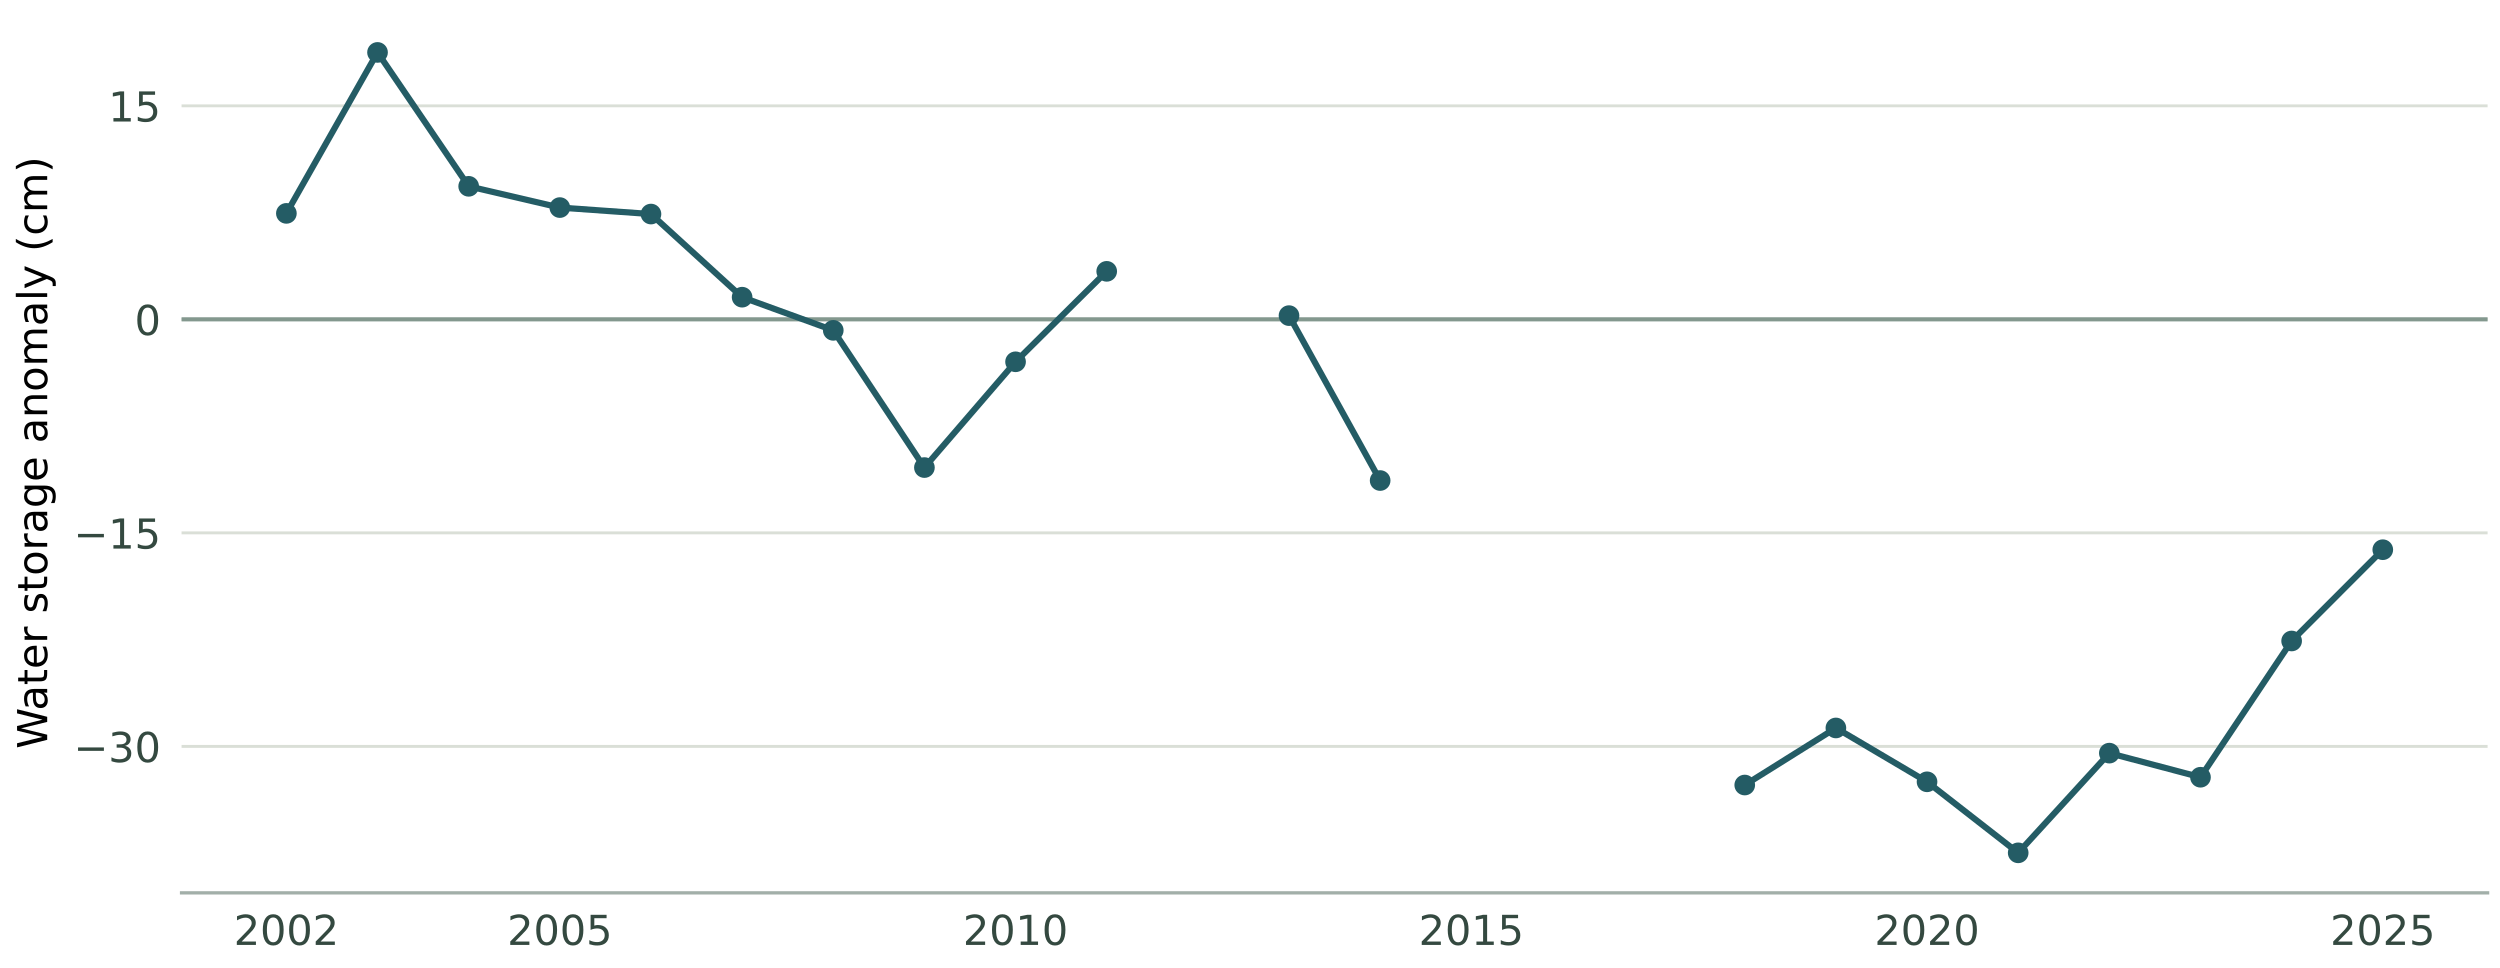
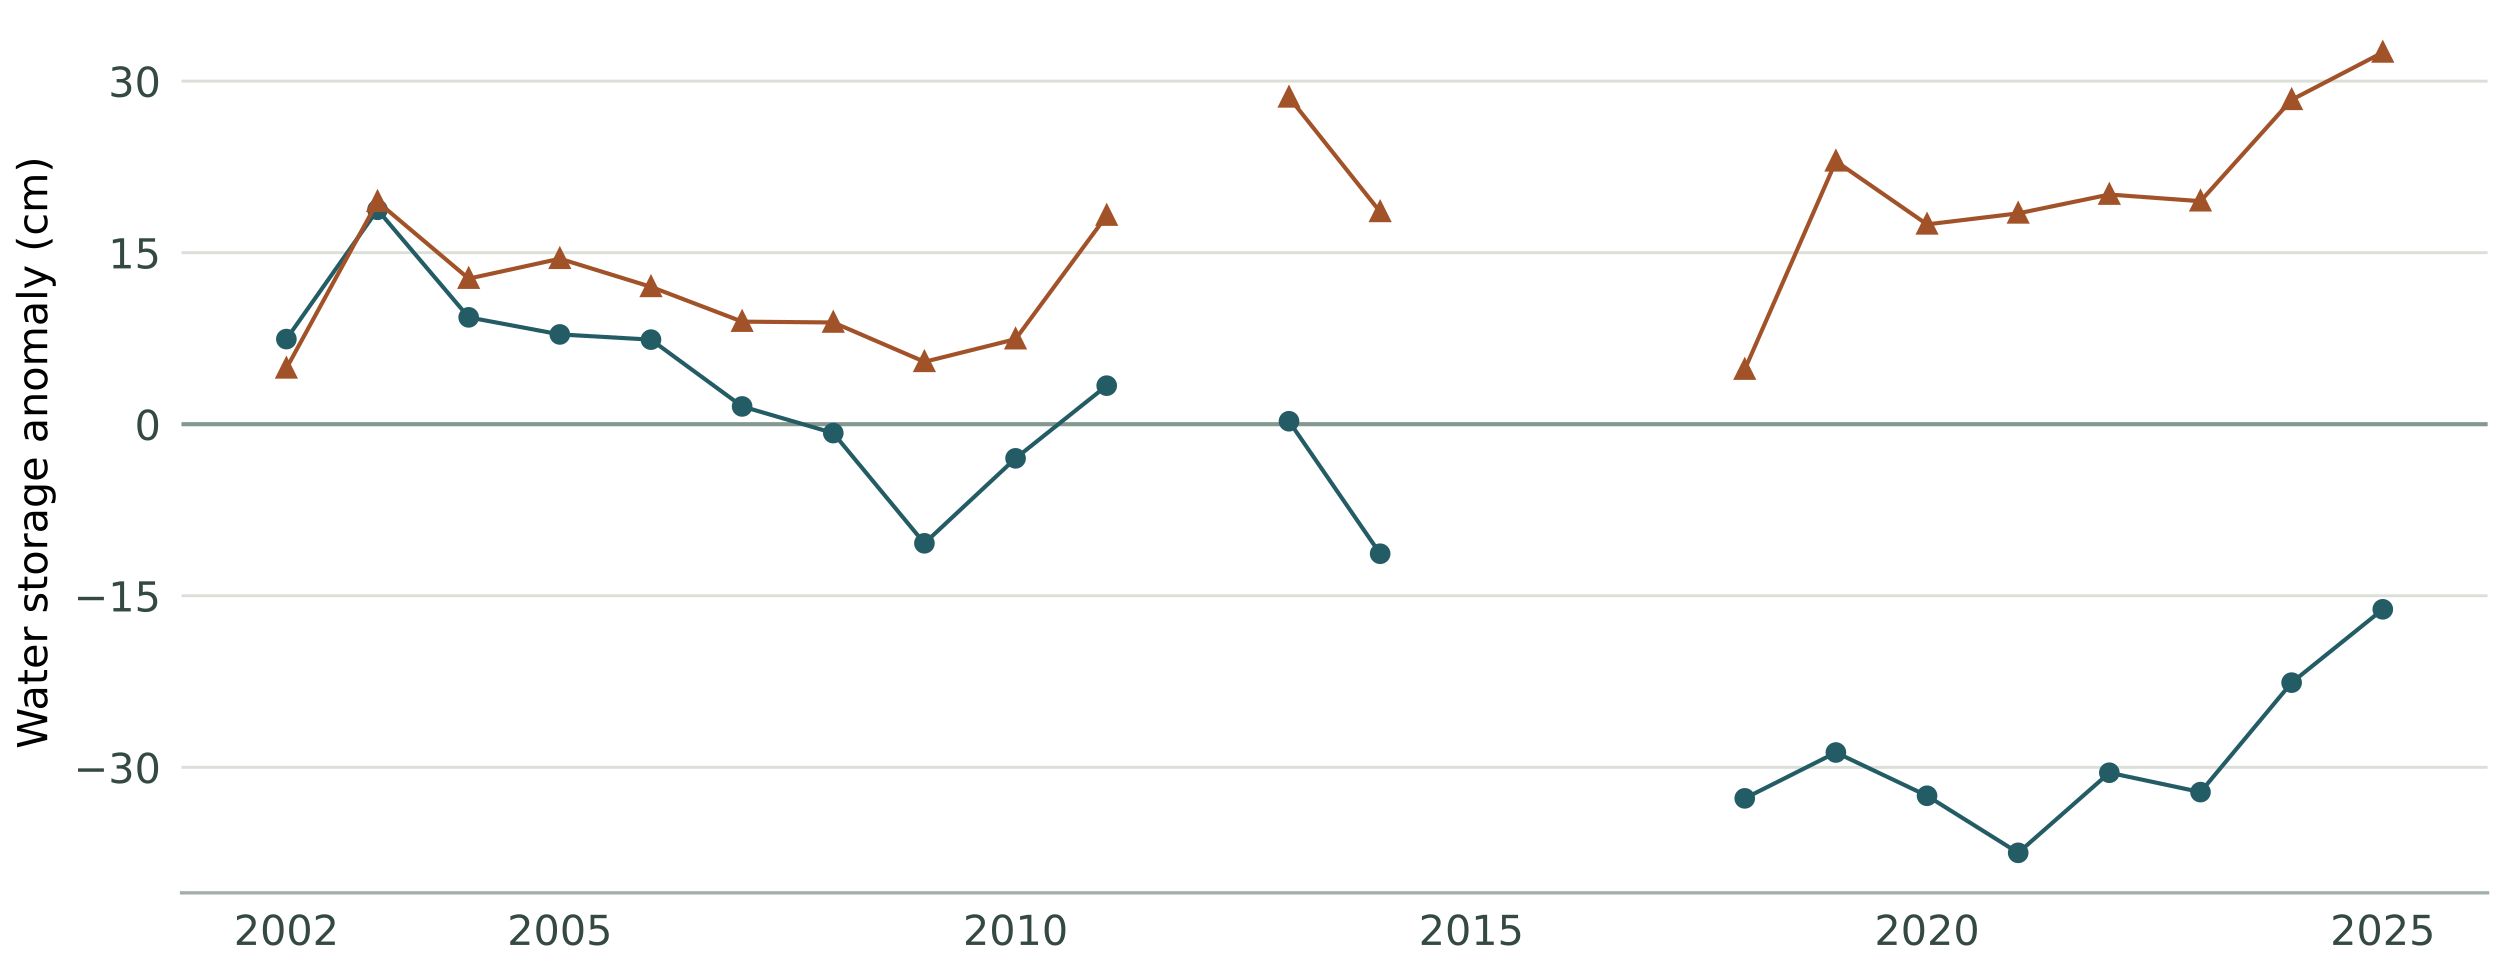
<svg xmlns="http://www.w3.org/2000/svg" xmlns:xlink="http://www.w3.org/1999/xlink" width="604.8pt" height="234pt" viewBox="0 0 604.8 234" version="1.1">
  <defs>
    <style type="text/css">*{stroke-linejoin: round; stroke-linecap: butt}</style>
  </defs>
  <g id="figure_1">
    <g id="patch_1">
      <path d="M 0 234 L 604.8 234 L 604.8 0 L 0 0 L 0 234 z " style="fill: none; opacity: 0" />
    </g>
    <g id="axes_1">
      <g id="patch_2">
        <path d="M 43.923 216 L 601.8 216 L 601.8 3 L 43.923 3 L 43.923 216 z " style="fill: none" />
      </g>
      <g id="matplotlib.axis_1">
        <g id="xtick_1">
          <g id="line2d_1" />
          <g id="text_1">
            <g style="fill: #344940" transform="translate(56.55564 228.5974) scale(0.1 -0.1)">
              <defs>
                <path id="DejaVuSans-15" d="M 1228 531 L 3431 531 L 3431 0 L 469 0 L 469 531 Q 828 903 1448 1529 Q 2069 2156 2228 2338 Q 2531 2678 2651 2914 Q 2772 3150 2772 3378 Q 2772 3750 2511 3984 Q 2250 4219 1831 4219 Q 1534 4219 1204 4116 Q 875 4013 500 3803 L 500 4441 Q 881 4594 1212 4672 Q 1544 4750 1819 4750 Q 2544 4750 2975 4387 Q 3406 4025 3406 3419 Q 3406 3131 3298 2873 Q 3191 2616 2906 2266 Q 2828 2175 2409 1742 Q 1991 1309 1228 531 z " transform="scale(0.015625)" />
                <path id="DejaVuSans-13" d="M 2034 4250 Q 1547 4250 1301 3770 Q 1056 3291 1056 2328 Q 1056 1369 1301 889 Q 1547 409 2034 409 Q 2525 409 2770 889 Q 3016 1369 3016 2328 Q 3016 3291 2770 3770 Q 2525 4250 2034 4250 z M 2034 4750 Q 2819 4750 3233 4129 Q 3647 3509 3647 2328 Q 3647 1150 3233 529 Q 2819 -91 2034 -91 Q 1250 -91 836 529 Q 422 1150 422 2328 Q 422 3509 836 4129 Q 1250 4750 2034 4750 z " transform="scale(0.015625)" />
              </defs>
              <use xlink:href="#DejaVuSans-15" />
              <use xlink:href="#DejaVuSans-13" transform="translate(63.625 0)" />
              <use xlink:href="#DejaVuSans-13" transform="translate(127.25 0)" />
              <use xlink:href="#DejaVuSans-15" transform="translate(190.875 0)" />
            </g>
          </g>
        </g>
        <g id="xtick_2">
          <g id="line2d_2" />
          <g id="text_2">
            <g style="fill: #344940" transform="translate(122.7071 228.5974) scale(0.1 -0.1)">
              <defs>
                <path id="DejaVuSans-18" d="M 691 4666 L 3169 4666 L 3169 4134 L 1269 4134 L 1269 2991 Q 1406 3038 1543 3061 Q 1681 3084 1819 3084 Q 2600 3084 3056 2656 Q 3513 2228 3513 1497 Q 3513 744 3044 326 Q 2575 -91 1722 -91 Q 1428 -91 1123 -41 Q 819 9 494 109 L 494 744 Q 775 591 1075 516 Q 1375 441 1709 441 Q 2250 441 2565 725 Q 2881 1009 2881 1497 Q 2881 1984 2565 2268 Q 2250 2553 1709 2553 Q 1456 2553 1204 2497 Q 953 2441 691 2322 L 691 4666 z " transform="scale(0.015625)" />
              </defs>
              <use xlink:href="#DejaVuSans-15" />
              <use xlink:href="#DejaVuSans-13" transform="translate(63.625 0)" />
              <use xlink:href="#DejaVuSans-13" transform="translate(127.25 0)" />
              <use xlink:href="#DejaVuSans-18" transform="translate(190.875 0)" />
            </g>
          </g>
        </g>
        <g id="xtick_3">
          <g id="line2d_3" />
          <g id="text_3">
            <g style="fill: #344940" transform="translate(232.9595 228.5974) scale(0.1 -0.1)">
              <defs>
                <path id="DejaVuSans-14" d="M 794 531 L 1825 531 L 1825 4091 L 703 3866 L 703 4441 L 1819 4666 L 2450 4666 L 2450 531 L 3481 531 L 3481 0 L 794 0 L 794 531 z " transform="scale(0.015625)" />
              </defs>
              <use xlink:href="#DejaVuSans-15" />
              <use xlink:href="#DejaVuSans-13" transform="translate(63.625 0)" />
              <use xlink:href="#DejaVuSans-14" transform="translate(127.25 0)" />
              <use xlink:href="#DejaVuSans-13" transform="translate(190.875 0)" />
            </g>
          </g>
        </g>
        <g id="xtick_4">
          <g id="line2d_4" />
          <g id="text_4">
            <g style="fill: #344940" transform="translate(343.2119 228.5974) scale(0.1 -0.1)">
              <use xlink:href="#DejaVuSans-15" />
              <use xlink:href="#DejaVuSans-13" transform="translate(63.625 0)" />
              <use xlink:href="#DejaVuSans-14" transform="translate(127.25 0)" />
              <use xlink:href="#DejaVuSans-18" transform="translate(190.875 0)" />
            </g>
          </g>
        </g>
        <g id="xtick_5">
          <g id="line2d_5" />
          <g id="text_5">
            <g style="fill: #344940" transform="translate(453.4643 228.5974) scale(0.1 -0.1)">
              <use xlink:href="#DejaVuSans-15" />
              <use xlink:href="#DejaVuSans-13" transform="translate(63.625 0)" />
              <use xlink:href="#DejaVuSans-15" transform="translate(127.25 0)" />
              <use xlink:href="#DejaVuSans-13" transform="translate(190.875 0)" />
            </g>
          </g>
        </g>
        <g id="xtick_6">
          <g id="line2d_6" />
          <g id="text_6">
            <g style="fill: #344940" transform="translate(563.7167 228.5974) scale(0.1 -0.1)">
              <use xlink:href="#DejaVuSans-15" />
              <use xlink:href="#DejaVuSans-13" transform="translate(63.625 0)" />
              <use xlink:href="#DejaVuSans-15" transform="translate(127.25 0)" />
              <use xlink:href="#DejaVuSans-18" transform="translate(190.875 0)" />
            </g>
          </g>
        </g>
      </g>
      <g id="matplotlib.axis_2">
        <g id="ytick_1">
          <g id="line2d_7">
-             <path d="M 43.923 180.569 L 601.8 180.569 " clip-path="url(#pbf83a141c8)" style="fill: none; stroke: #dadfd7; stroke-width: 0.7; stroke-linecap: square" />
+             <path d="M 43.923 185.631 L 601.8 185.631 " clip-path="url(#pbf83a141c8)" style="fill: none; stroke: #dadfd7; stroke-width: 0.7; stroke-linecap: square" />
          </g>
          <g id="line2d_8" />
          <g id="text_7">
-             <g style="fill: #344940" transform="translate(17.8179 184.3678) scale(0.1 -0.1)">
+             <g style="fill: #344940" transform="translate(17.8179 189.4302) scale(0.1 -0.1)">
              <defs>
                <path id="DejaVuSans-c9c" d="M 678 2272 L 4684 2272 L 4684 1741 L 678 1741 L 678 2272 z " transform="scale(0.015625)" />
                <path id="DejaVuSans-16" d="M 2597 2516 Q 3050 2419 3304 2112 Q 3559 1806 3559 1356 Q 3559 666 3084 287 Q 2609 -91 1734 -91 Q 1441 -91 1130 -33 Q 819 25 488 141 L 488 750 Q 750 597 1062 519 Q 1375 441 1716 441 Q 2309 441 2620 675 Q 2931 909 2931 1356 Q 2931 1769 2642 2001 Q 2353 2234 1838 2234 L 1294 2234 L 1294 2753 L 1863 2753 Q 2328 2753 2575 2939 Q 2822 3125 2822 3475 Q 2822 3834 2567 4026 Q 2313 4219 1838 4219 Q 1578 4219 1281 4162 Q 984 4106 628 3988 L 628 4550 Q 988 4650 1302 4700 Q 1616 4750 1894 4750 Q 2613 4750 3031 4423 Q 3450 4097 3450 3541 Q 3450 3153 3228 2886 Q 3006 2619 2597 2516 z " transform="scale(0.015625)" />
              </defs>
              <use xlink:href="#DejaVuSans-c9c" />
              <use xlink:href="#DejaVuSans-16" transform="translate(83.79688 0)" />
              <use xlink:href="#DejaVuSans-13" transform="translate(147.4219 0)" />
            </g>
          </g>
        </g>
        <g id="ytick_2">
          <g id="line2d_9">
-             <path d="M 43.923 128.912 L 601.8 128.912 " clip-path="url(#pbf83a141c8)" style="fill: none; stroke: #dadfd7; stroke-width: 0.7; stroke-linecap: square" />
+             <path d="M 43.923 144.131 L 601.8 144.131 " clip-path="url(#pbf83a141c8)" style="fill: none; stroke: #dadfd7; stroke-width: 0.7; stroke-linecap: square" />
          </g>
          <g id="line2d_10" />
          <g id="text_8">
-             <g style="fill: #344940" transform="translate(17.8179 132.7113) scale(0.1 -0.1)">
+             <g style="fill: #344940" transform="translate(17.8179 147.9295) scale(0.1 -0.1)">
              <use xlink:href="#DejaVuSans-c9c" />
              <use xlink:href="#DejaVuSans-14" transform="translate(83.79688 0)" />
              <use xlink:href="#DejaVuSans-18" transform="translate(147.4219 0)" />
            </g>
          </g>
        </g>
        <g id="ytick_3">
          <g id="line2d_11">
-             <path d="M 43.923 77.256 L 601.8 77.256 " clip-path="url(#pbf83a141c8)" style="fill: none; stroke: #dadfd7; stroke-width: 0.7; stroke-linecap: square" />
+             <path d="M 43.923 102.63 L 601.8 102.63 " clip-path="url(#pbf83a141c8)" style="fill: none; stroke: #dadfd7; stroke-width: 0.7; stroke-linecap: square" />
          </g>
          <g id="line2d_12" />
          <g id="text_9">
-             <g style="fill: #344940" transform="translate(32.56008 81.05471) scale(0.1 -0.1)">
+             <g style="fill: #344940" transform="translate(32.56008 106.4288) scale(0.1 -0.1)">
              <use xlink:href="#DejaVuSans-13" />
            </g>
          </g>
        </g>
        <g id="ytick_4">
          <g id="line2d_13">
-             <path d="M 43.923 25.599 L 601.8 25.599 " clip-path="url(#pbf83a141c8)" style="fill: none; stroke: #dadfd7; stroke-width: 0.7; stroke-linecap: square" />
+             <path d="M 43.923 61.129 L 601.8 61.129 " clip-path="url(#pbf83a141c8)" style="fill: none; stroke: #dadfd7; stroke-width: 0.7; stroke-linecap: square" />
          </g>
          <g id="line2d_14" />
          <g id="text_10">
-             <g style="fill: #344940" transform="translate(26.19758 29.39817) scale(0.1 -0.1)">
+             <g style="fill: #344940" transform="translate(26.19758 64.92816) scale(0.1 -0.1)">
              <use xlink:href="#DejaVuSans-14" />
              <use xlink:href="#DejaVuSans-18" transform="translate(63.625 0)" />
            </g>
          </g>
        </g>
-         <g id="text_11">
+         <g id="ytick_5">
+           <g id="line2d_15">
+             <path d="M 43.923 19.629 L 601.8 19.629 " clip-path="url(#pbf83a141c8)" style="fill: none; stroke: #dadfd7; stroke-width: 0.7; stroke-linecap: square" />
+           </g>
+           <g id="line2d_16" />
+           <g id="text_11">
+             <g style="fill: #344940" transform="translate(26.19758 23.4275) scale(0.1 -0.1)">
+               <use xlink:href="#DejaVuSans-16" />
+               <use xlink:href="#DejaVuSans-13" transform="translate(63.625 0)" />
+             </g>
+           </g>
+         </g>
+         <g id="text_12">
          <g transform="translate(11.41555 181.1383) rotate(-90) scale(0.1 -0.1)">
            <defs>
              <path id="DejaVuSans-3a" d="M 213 4666 L 850 4666 L 1831 722 L 2809 4666 L 3519 4666 L 4500 722 L 5478 4666 L 6119 4666 L 4947 0 L 4153 0 L 3169 4050 L 2175 0 L 1381 0 L 213 4666 z " transform="scale(0.015625)" />
              <path id="DejaVuSans-44" d="M 2194 1759 Q 1497 1759 1228 1600 Q 959 1441 959 1056 Q 959 750 1161 570 Q 1363 391 1709 391 Q 2188 391 2477 730 Q 2766 1069 2766 1631 L 2766 1759 L 2194 1759 z M 3341 1997 L 3341 0 L 2766 0 L 2766 531 Q 2569 213 2275 61 Q 1981 -91 1556 -91 Q 1019 -91 701 211 Q 384 513 384 1019 Q 384 1609 779 1909 Q 1175 2209 1959 2209 L 2766 2209 L 2766 2266 Q 2766 2663 2505 2880 Q 2244 3097 1772 3097 Q 1472 3097 1187 3025 Q 903 2953 641 2809 L 641 3341 Q 956 3463 1253 3523 Q 1550 3584 1831 3584 Q 2591 3584 2966 3190 Q 3341 2797 3341 1997 z " transform="scale(0.015625)" />
              <path id="DejaVuSans-57" d="M 1172 4494 L 1172 3500 L 2356 3500 L 2356 3053 L 1172 3053 L 1172 1153 Q 1172 725 1289 603 Q 1406 481 1766 481 L 2356 481 L 2356 0 L 1766 0 Q 1100 0 847 248 Q 594 497 594 1153 L 594 3053 L 172 3053 L 172 3500 L 594 3500 L 594 4494 L 1172 4494 z " transform="scale(0.015625)" />
              <path id="DejaVuSans-48" d="M 3597 1894 L 3597 1613 L 953 1613 Q 991 1019 1311 708 Q 1631 397 2203 397 Q 2534 397 2845 478 Q 3156 559 3463 722 L 3463 178 Q 3153 47 2828 -22 Q 2503 -91 2169 -91 Q 1331 -91 842 396 Q 353 884 353 1716 Q 353 2575 817 3079 Q 1281 3584 2069 3584 Q 2775 3584 3186 3129 Q 3597 2675 3597 1894 z M 3022 2063 Q 3016 2534 2758 2815 Q 2500 3097 2075 3097 Q 1594 3097 1305 2825 Q 1016 2553 972 2059 L 3022 2063 z " transform="scale(0.015625)" />
              <path id="DejaVuSans-55" d="M 2631 2963 Q 2534 3019 2420 3045 Q 2306 3072 2169 3072 Q 1681 3072 1420 2755 Q 1159 2438 1159 1844 L 1159 0 L 581 0 L 581 3500 L 1159 3500 L 1159 2956 Q 1341 3275 1631 3429 Q 1922 3584 2338 3584 Q 2397 3584 2469 3576 Q 2541 3569 2628 3553 L 2631 2963 z " transform="scale(0.015625)" />
              <path id="DejaVuSans-3" transform="scale(0.015625)" />
              <path id="DejaVuSans-56" d="M 2834 3397 L 2834 2853 Q 2591 2978 2328 3040 Q 2066 3103 1784 3103 Q 1356 3103 1142 2972 Q 928 2841 928 2578 Q 928 2378 1081 2264 Q 1234 2150 1697 2047 L 1894 2003 Q 2506 1872 2764 1633 Q 3022 1394 3022 966 Q 3022 478 2636 193 Q 2250 -91 1575 -91 Q 1294 -91 989 -36 Q 684 19 347 128 L 347 722 Q 666 556 975 473 Q 1284 391 1588 391 Q 1994 391 2212 530 Q 2431 669 2431 922 Q 2431 1156 2273 1281 Q 2116 1406 1581 1522 L 1381 1569 Q 847 1681 609 1914 Q 372 2147 372 2553 Q 372 3047 722 3315 Q 1072 3584 1716 3584 Q 2034 3584 2315 3537 Q 2597 3491 2834 3397 z " transform="scale(0.015625)" />
              <path id="DejaVuSans-52" d="M 1959 3097 Q 1497 3097 1228 2736 Q 959 2375 959 1747 Q 959 1119 1226 758 Q 1494 397 1959 397 Q 2419 397 2687 759 Q 2956 1122 2956 1747 Q 2956 2369 2687 2733 Q 2419 3097 1959 3097 z M 1959 3584 Q 2709 3584 3137 3096 Q 3566 2609 3566 1747 Q 3566 888 3137 398 Q 2709 -91 1959 -91 Q 1206 -91 779 398 Q 353 888 353 1747 Q 353 2609 779 3096 Q 1206 3584 1959 3584 z " transform="scale(0.015625)" />
              <path id="DejaVuSans-4a" d="M 2906 1791 Q 2906 2416 2648 2759 Q 2391 3103 1925 3103 Q 1463 3103 1205 2759 Q 947 2416 947 1791 Q 947 1169 1205 825 Q 1463 481 1925 481 Q 2391 481 2648 825 Q 2906 1169 2906 1791 z M 3481 434 Q 3481 -459 3084 -895 Q 2688 -1331 1869 -1331 Q 1566 -1331 1297 -1286 Q 1028 -1241 775 -1147 L 775 -588 Q 1028 -725 1275 -790 Q 1522 -856 1778 -856 Q 2344 -856 2625 -561 Q 2906 -266 2906 331 L 2906 616 Q 2728 306 2450 153 Q 2172 0 1784 0 Q 1141 0 747 490 Q 353 981 353 1791 Q 353 2603 747 3093 Q 1141 3584 1784 3584 Q 2172 3584 2450 3431 Q 2728 3278 2906 2969 L 2906 3500 L 3481 3500 L 3481 434 z " transform="scale(0.015625)" />
              <path id="DejaVuSans-51" d="M 3513 2113 L 3513 0 L 2938 0 L 2938 2094 Q 2938 2591 2744 2837 Q 2550 3084 2163 3084 Q 1697 3084 1428 2787 Q 1159 2491 1159 1978 L 1159 0 L 581 0 L 581 3500 L 1159 3500 L 1159 2956 Q 1366 3272 1645 3428 Q 1925 3584 2291 3584 Q 2894 3584 3203 3211 Q 3513 2838 3513 2113 z " transform="scale(0.015625)" />
              <path id="DejaVuSans-50" d="M 3328 2828 Q 3544 3216 3844 3400 Q 4144 3584 4550 3584 Q 5097 3584 5394 3201 Q 5691 2819 5691 2113 L 5691 0 L 5113 0 L 5113 2094 Q 5113 2597 4934 2840 Q 4756 3084 4391 3084 Q 3944 3084 3684 2787 Q 3425 2491 3425 1978 L 3425 0 L 2847 0 L 2847 2094 Q 2847 2600 2669 2842 Q 2491 3084 2119 3084 Q 1678 3084 1418 2786 Q 1159 2488 1159 1978 L 1159 0 L 581 0 L 581 3500 L 1159 3500 L 1159 2956 Q 1356 3278 1631 3431 Q 1906 3584 2284 3584 Q 2666 3584 2933 3390 Q 3200 3197 3328 2828 z " transform="scale(0.015625)" />
              <path id="DejaVuSans-4f" d="M 603 4863 L 1178 4863 L 1178 0 L 603 0 L 603 4863 z " transform="scale(0.015625)" />
              <path id="DejaVuSans-5c" d="M 2059 -325 Q 1816 -950 1584 -1140 Q 1353 -1331 966 -1331 L 506 -1331 L 506 -850 L 844 -850 Q 1081 -850 1212 -737 Q 1344 -625 1503 -206 L 1606 56 L 191 3500 L 800 3500 L 1894 763 L 2988 3500 L 3597 3500 L 2059 -325 z " transform="scale(0.015625)" />
              <path id="DejaVuSans-b" d="M 1984 4856 Q 1566 4138 1362 3434 Q 1159 2731 1159 2009 Q 1159 1288 1364 580 Q 1569 -128 1984 -844 L 1484 -844 Q 1016 -109 783 600 Q 550 1309 550 2009 Q 550 2706 781 3412 Q 1013 4119 1484 4856 L 1984 4856 z " transform="scale(0.015625)" />
              <path id="DejaVuSans-46" d="M 3122 3366 L 3122 2828 Q 2878 2963 2633 3030 Q 2388 3097 2138 3097 Q 1578 3097 1268 2742 Q 959 2388 959 1747 Q 959 1106 1268 751 Q 1578 397 2138 397 Q 2388 397 2633 464 Q 2878 531 3122 666 L 3122 134 Q 2881 22 2623 -34 Q 2366 -91 2075 -91 Q 1284 -91 818 406 Q 353 903 353 1747 Q 353 2603 823 3093 Q 1294 3584 2113 3584 Q 2378 3584 2631 3529 Q 2884 3475 3122 3366 z " transform="scale(0.015625)" />
              <path id="DejaVuSans-c" d="M 513 4856 L 1013 4856 Q 1481 4119 1714 3412 Q 1947 2706 1947 2009 Q 1947 1309 1714 600 Q 1481 -109 1013 -844 L 513 -844 Q 928 -128 1133 580 Q 1338 1288 1338 2009 Q 1338 2731 1133 3434 Q 928 4138 513 4856 z " transform="scale(0.015625)" />
            </defs>
            <use xlink:href="#DejaVuSans-3a" />
            <use xlink:href="#DejaVuSans-44" transform="translate(92.48438 0)" />
            <use xlink:href="#DejaVuSans-57" transform="translate(153.7656 0)" />
            <use xlink:href="#DejaVuSans-48" transform="translate(192.9688 0)" />
            <use xlink:href="#DejaVuSans-55" transform="translate(254.5 0)" />
            <use xlink:href="#DejaVuSans-3" transform="translate(295.6094 0)" />
            <use xlink:href="#DejaVuSans-56" transform="translate(327.3906 0)" />
            <use xlink:href="#DejaVuSans-57" transform="translate(379.4844 0)" />
            <use xlink:href="#DejaVuSans-52" transform="translate(418.6875 0)" />
            <use xlink:href="#DejaVuSans-55" transform="translate(479.875 0)" />
            <use xlink:href="#DejaVuSans-44" transform="translate(520.9844 0)" />
            <use xlink:href="#DejaVuSans-4a" transform="translate(582.2656 0)" />
            <use xlink:href="#DejaVuSans-48" transform="translate(645.75 0)" />
            <use xlink:href="#DejaVuSans-3" transform="translate(707.2812 0)" />
            <use xlink:href="#DejaVuSans-44" transform="translate(739.0625 0)" />
            <use xlink:href="#DejaVuSans-51" transform="translate(800.3438 0)" />
            <use xlink:href="#DejaVuSans-52" transform="translate(863.7188 0)" />
            <use xlink:href="#DejaVuSans-50" transform="translate(924.9062 0)" />
            <use xlink:href="#DejaVuSans-44" transform="translate(1022.312 0)" />
            <use xlink:href="#DejaVuSans-4f" transform="translate(1083.594 0)" />
            <use xlink:href="#DejaVuSans-5c" transform="translate(1111.375 0)" />
            <use xlink:href="#DejaVuSans-3" transform="translate(1170.562 0)" />
            <use xlink:href="#DejaVuSans-b" transform="translate(1202.344 0)" />
            <use xlink:href="#DejaVuSans-46" transform="translate(1241.359 0)" />
            <use xlink:href="#DejaVuSans-50" transform="translate(1296.344 0)" />
            <use xlink:href="#DejaVuSans-c" transform="translate(1393.75 0)" />
          </g>
        </g>
      </g>
-       <g id="line2d_15">
-         <path d="M 43.923 77.256 L 601.8 77.256 " clip-path="url(#pbf83a141c8)" style="fill: none; stroke: #83988e; stroke-linecap: square" />
-       </g>
-       <g id="line2d_16">
-         <path d="M 69.281 51.62 L 91.331 12.682 L 113.382 45.072 L 135.432 50.217 L 157.483 51.783 L 179.533 71.896 L 201.584 79.917 L 223.634 113.112 L 245.684 87.525 L 267.735 65.642 M 311.836 76.356 L 333.886 116.25 M 422.088 189.914 L 444.139 176.109 L 466.189 189.135 L 488.24 206.318 L 510.29 182.198 L 532.341 188.03 L 554.391 155.066 L 576.442 132.986 " clip-path="url(#pbf83a141c8)" style="fill: none; stroke: #245c65; stroke-width: 1.5; stroke-linecap: square" />
+       <g id="line2d_17">
+         <path d="M 43.923 102.63 L 601.8 102.63 " clip-path="url(#pbf83a141c8)" style="fill: none; stroke: #83988e; stroke-linecap: square" />
+       </g>
+       <g id="line2d_18">
+         <path d="M 69.281 82.034 L 91.331 50.752 L 113.382 76.774 L 135.432 80.907 L 157.483 82.165 L 179.533 98.324 L 201.584 104.768 L 223.634 131.437 L 245.684 110.88 L 267.735 93.3 M 311.836 101.907 L 333.886 133.958 M 422.088 193.139 L 444.139 182.048 L 466.189 192.514 L 488.24 206.318 L 510.29 186.94 L 532.341 191.626 L 554.391 165.142 L 576.442 147.404 " clip-path="url(#pbf83a141c8)" style="fill: none; stroke: #245c65; stroke-linecap: square" />
        <defs>
          <path id="mcb658ec756" d="M 0 2 C 0.53 2 1.039 1.789 1.414 1.414 C 1.789 1.039 2 0.53 2 0 C 2 -0.53 1.789 -1.039 1.414 -1.414 C 1.039 -1.789 0.53 -2 0 -2 C -0.53 -2 -1.039 -1.789 -1.414 -1.414 C -1.789 -1.039 -2 -0.53 -2 0 C -2 0.53 -1.789 1.039 -1.414 1.414 C -1.039 1.789 -0.53 2 0 2 z " style="stroke: #245c65" />
        </defs>
        <g clip-path="url(#pbf83a141c8)">
-           <use xlink:href="#mcb658ec756" x="69.281" y="51.62" style="fill: #245c65; stroke: #245c65" />
-           <use xlink:href="#mcb658ec756" x="91.331" y="12.682" style="fill: #245c65; stroke: #245c65" />
-           <use xlink:href="#mcb658ec756" x="113.382" y="45.072" style="fill: #245c65; stroke: #245c65" />
-           <use xlink:href="#mcb658ec756" x="135.432" y="50.217" style="fill: #245c65; stroke: #245c65" />
-           <use xlink:href="#mcb658ec756" x="157.483" y="51.783" style="fill: #245c65; stroke: #245c65" />
-           <use xlink:href="#mcb658ec756" x="179.533" y="71.896" style="fill: #245c65; stroke: #245c65" />
-           <use xlink:href="#mcb658ec756" x="201.584" y="79.917" style="fill: #245c65; stroke: #245c65" />
-           <use xlink:href="#mcb658ec756" x="223.634" y="113.112" style="fill: #245c65; stroke: #245c65" />
-           <use xlink:href="#mcb658ec756" x="245.684" y="87.525" style="fill: #245c65; stroke: #245c65" />
-           <use xlink:href="#mcb658ec756" x="267.735" y="65.642" style="fill: #245c65; stroke: #245c65" />
-           <use xlink:href="#mcb658ec756" x="311.836" y="76.356" style="fill: #245c65; stroke: #245c65" />
-           <use xlink:href="#mcb658ec756" x="333.886" y="116.25" style="fill: #245c65; stroke: #245c65" />
-           <use xlink:href="#mcb658ec756" x="422.088" y="189.914" style="fill: #245c65; stroke: #245c65" />
-           <use xlink:href="#mcb658ec756" x="444.139" y="176.109" style="fill: #245c65; stroke: #245c65" />
-           <use xlink:href="#mcb658ec756" x="466.189" y="189.135" style="fill: #245c65; stroke: #245c65" />
+           <use xlink:href="#mcb658ec756" x="69.281" y="82.034" style="fill: #245c65; stroke: #245c65" />
+           <use xlink:href="#mcb658ec756" x="91.331" y="50.752" style="fill: #245c65; stroke: #245c65" />
+           <use xlink:href="#mcb658ec756" x="113.382" y="76.774" style="fill: #245c65; stroke: #245c65" />
+           <use xlink:href="#mcb658ec756" x="135.432" y="80.907" style="fill: #245c65; stroke: #245c65" />
+           <use xlink:href="#mcb658ec756" x="157.483" y="82.165" style="fill: #245c65; stroke: #245c65" />
+           <use xlink:href="#mcb658ec756" x="179.533" y="98.324" style="fill: #245c65; stroke: #245c65" />
+           <use xlink:href="#mcb658ec756" x="201.584" y="104.768" style="fill: #245c65; stroke: #245c65" />
+           <use xlink:href="#mcb658ec756" x="223.634" y="131.437" style="fill: #245c65; stroke: #245c65" />
+           <use xlink:href="#mcb658ec756" x="245.684" y="110.88" style="fill: #245c65; stroke: #245c65" />
+           <use xlink:href="#mcb658ec756" x="267.735" y="93.3" style="fill: #245c65; stroke: #245c65" />
+           <use xlink:href="#mcb658ec756" x="311.836" y="101.907" style="fill: #245c65; stroke: #245c65" />
+           <use xlink:href="#mcb658ec756" x="333.886" y="133.958" style="fill: #245c65; stroke: #245c65" />
+           <use xlink:href="#mcb658ec756" x="422.088" y="193.139" style="fill: #245c65; stroke: #245c65" />
+           <use xlink:href="#mcb658ec756" x="444.139" y="182.048" style="fill: #245c65; stroke: #245c65" />
+           <use xlink:href="#mcb658ec756" x="466.189" y="192.514" style="fill: #245c65; stroke: #245c65" />
          <use xlink:href="#mcb658ec756" x="488.24" y="206.318" style="fill: #245c65; stroke: #245c65" />
-           <use xlink:href="#mcb658ec756" x="510.29" y="182.198" style="fill: #245c65; stroke: #245c65" />
-           <use xlink:href="#mcb658ec756" x="532.341" y="188.03" style="fill: #245c65; stroke: #245c65" />
-           <use xlink:href="#mcb658ec756" x="554.391" y="155.066" style="fill: #245c65; stroke: #245c65" />
-           <use xlink:href="#mcb658ec756" x="576.442" y="132.986" style="fill: #245c65; stroke: #245c65" />
+           <use xlink:href="#mcb658ec756" x="510.29" y="186.94" style="fill: #245c65; stroke: #245c65" />
+           <use xlink:href="#mcb658ec756" x="532.341" y="191.626" style="fill: #245c65; stroke: #245c65" />
+           <use xlink:href="#mcb658ec756" x="554.391" y="165.142" style="fill: #245c65; stroke: #245c65" />
+           <use xlink:href="#mcb658ec756" x="576.442" y="147.404" style="fill: #245c65; stroke: #245c65" />
+         </g>
+       </g>
+       <g id="line2d_19">
+         <path d="M 69.281 89.114 L 91.331 48.804 L 113.382 67.403 L 135.432 62.587 L 157.483 69.396 L 179.533 77.809 L 201.584 78.012 L 223.634 87.529 L 245.684 82.04 L 267.735 52.141 M 311.836 23.544 L 333.886 51.249 M 422.088 89.4 L 444.139 39.013 L 466.189 54.279 L 488.24 51.615 L 510.29 47.064 L 532.341 48.673 L 554.391 24.145 L 576.442 12.682 " clip-path="url(#pbf83a141c8)" style="fill: none; stroke: #a25228; stroke-linecap: square" />
+         <defs>
+           <path id="ma4caa2ee01" d="M 0 -2 L -2 2 L 2 2 z " style="stroke: #a25228; stroke-linejoin: miter" />
+         </defs>
+         <g clip-path="url(#pbf83a141c8)">
+           <use xlink:href="#ma4caa2ee01" x="69.281" y="89.114" style="fill: #a25228; stroke: #a25228; stroke-linejoin: miter" />
+           <use xlink:href="#ma4caa2ee01" x="91.331" y="48.804" style="fill: #a25228; stroke: #a25228; stroke-linejoin: miter" />
+           <use xlink:href="#ma4caa2ee01" x="113.382" y="67.403" style="fill: #a25228; stroke: #a25228; stroke-linejoin: miter" />
+           <use xlink:href="#ma4caa2ee01" x="135.432" y="62.587" style="fill: #a25228; stroke: #a25228; stroke-linejoin: miter" />
+           <use xlink:href="#ma4caa2ee01" x="157.483" y="69.396" style="fill: #a25228; stroke: #a25228; stroke-linejoin: miter" />
+           <use xlink:href="#ma4caa2ee01" x="179.533" y="77.809" style="fill: #a25228; stroke: #a25228; stroke-linejoin: miter" />
+           <use xlink:href="#ma4caa2ee01" x="201.584" y="78.012" style="fill: #a25228; stroke: #a25228; stroke-linejoin: miter" />
+           <use xlink:href="#ma4caa2ee01" x="223.634" y="87.529" style="fill: #a25228; stroke: #a25228; stroke-linejoin: miter" />
+           <use xlink:href="#ma4caa2ee01" x="245.684" y="82.04" style="fill: #a25228; stroke: #a25228; stroke-linejoin: miter" />
+           <use xlink:href="#ma4caa2ee01" x="267.735" y="52.141" style="fill: #a25228; stroke: #a25228; stroke-linejoin: miter" />
+           <use xlink:href="#ma4caa2ee01" x="311.836" y="23.544" style="fill: #a25228; stroke: #a25228; stroke-linejoin: miter" />
+           <use xlink:href="#ma4caa2ee01" x="333.886" y="51.249" style="fill: #a25228; stroke: #a25228; stroke-linejoin: miter" />
+           <use xlink:href="#ma4caa2ee01" x="422.088" y="89.4" style="fill: #a25228; stroke: #a25228; stroke-linejoin: miter" />
+           <use xlink:href="#ma4caa2ee01" x="444.139" y="39.013" style="fill: #a25228; stroke: #a25228; stroke-linejoin: miter" />
+           <use xlink:href="#ma4caa2ee01" x="466.189" y="54.279" style="fill: #a25228; stroke: #a25228; stroke-linejoin: miter" />
+           <use xlink:href="#ma4caa2ee01" x="488.24" y="51.615" style="fill: #a25228; stroke: #a25228; stroke-linejoin: miter" />
+           <use xlink:href="#ma4caa2ee01" x="510.29" y="47.064" style="fill: #a25228; stroke: #a25228; stroke-linejoin: miter" />
+           <use xlink:href="#ma4caa2ee01" x="532.341" y="48.673" style="fill: #a25228; stroke: #a25228; stroke-linejoin: miter" />
+           <use xlink:href="#ma4caa2ee01" x="554.391" y="24.145" style="fill: #a25228; stroke: #a25228; stroke-linejoin: miter" />
+           <use xlink:href="#ma4caa2ee01" x="576.442" y="12.682" style="fill: #a25228; stroke: #a25228; stroke-linejoin: miter" />
        </g>
      </g>
      <g id="patch_3">
        <path d="M 43.923 216 L 601.8 216 " style="fill: none; stroke: #a2afa9; stroke-width: 0.8; stroke-linejoin: miter; stroke-linecap: square" />
      </g>
    </g>
  </g>
  <defs>
    <clipPath id="pbf83a141c8">
      <rect x="43.923" y="3" width="557.877" height="213" />
    </clipPath>
  </defs>
</svg>
